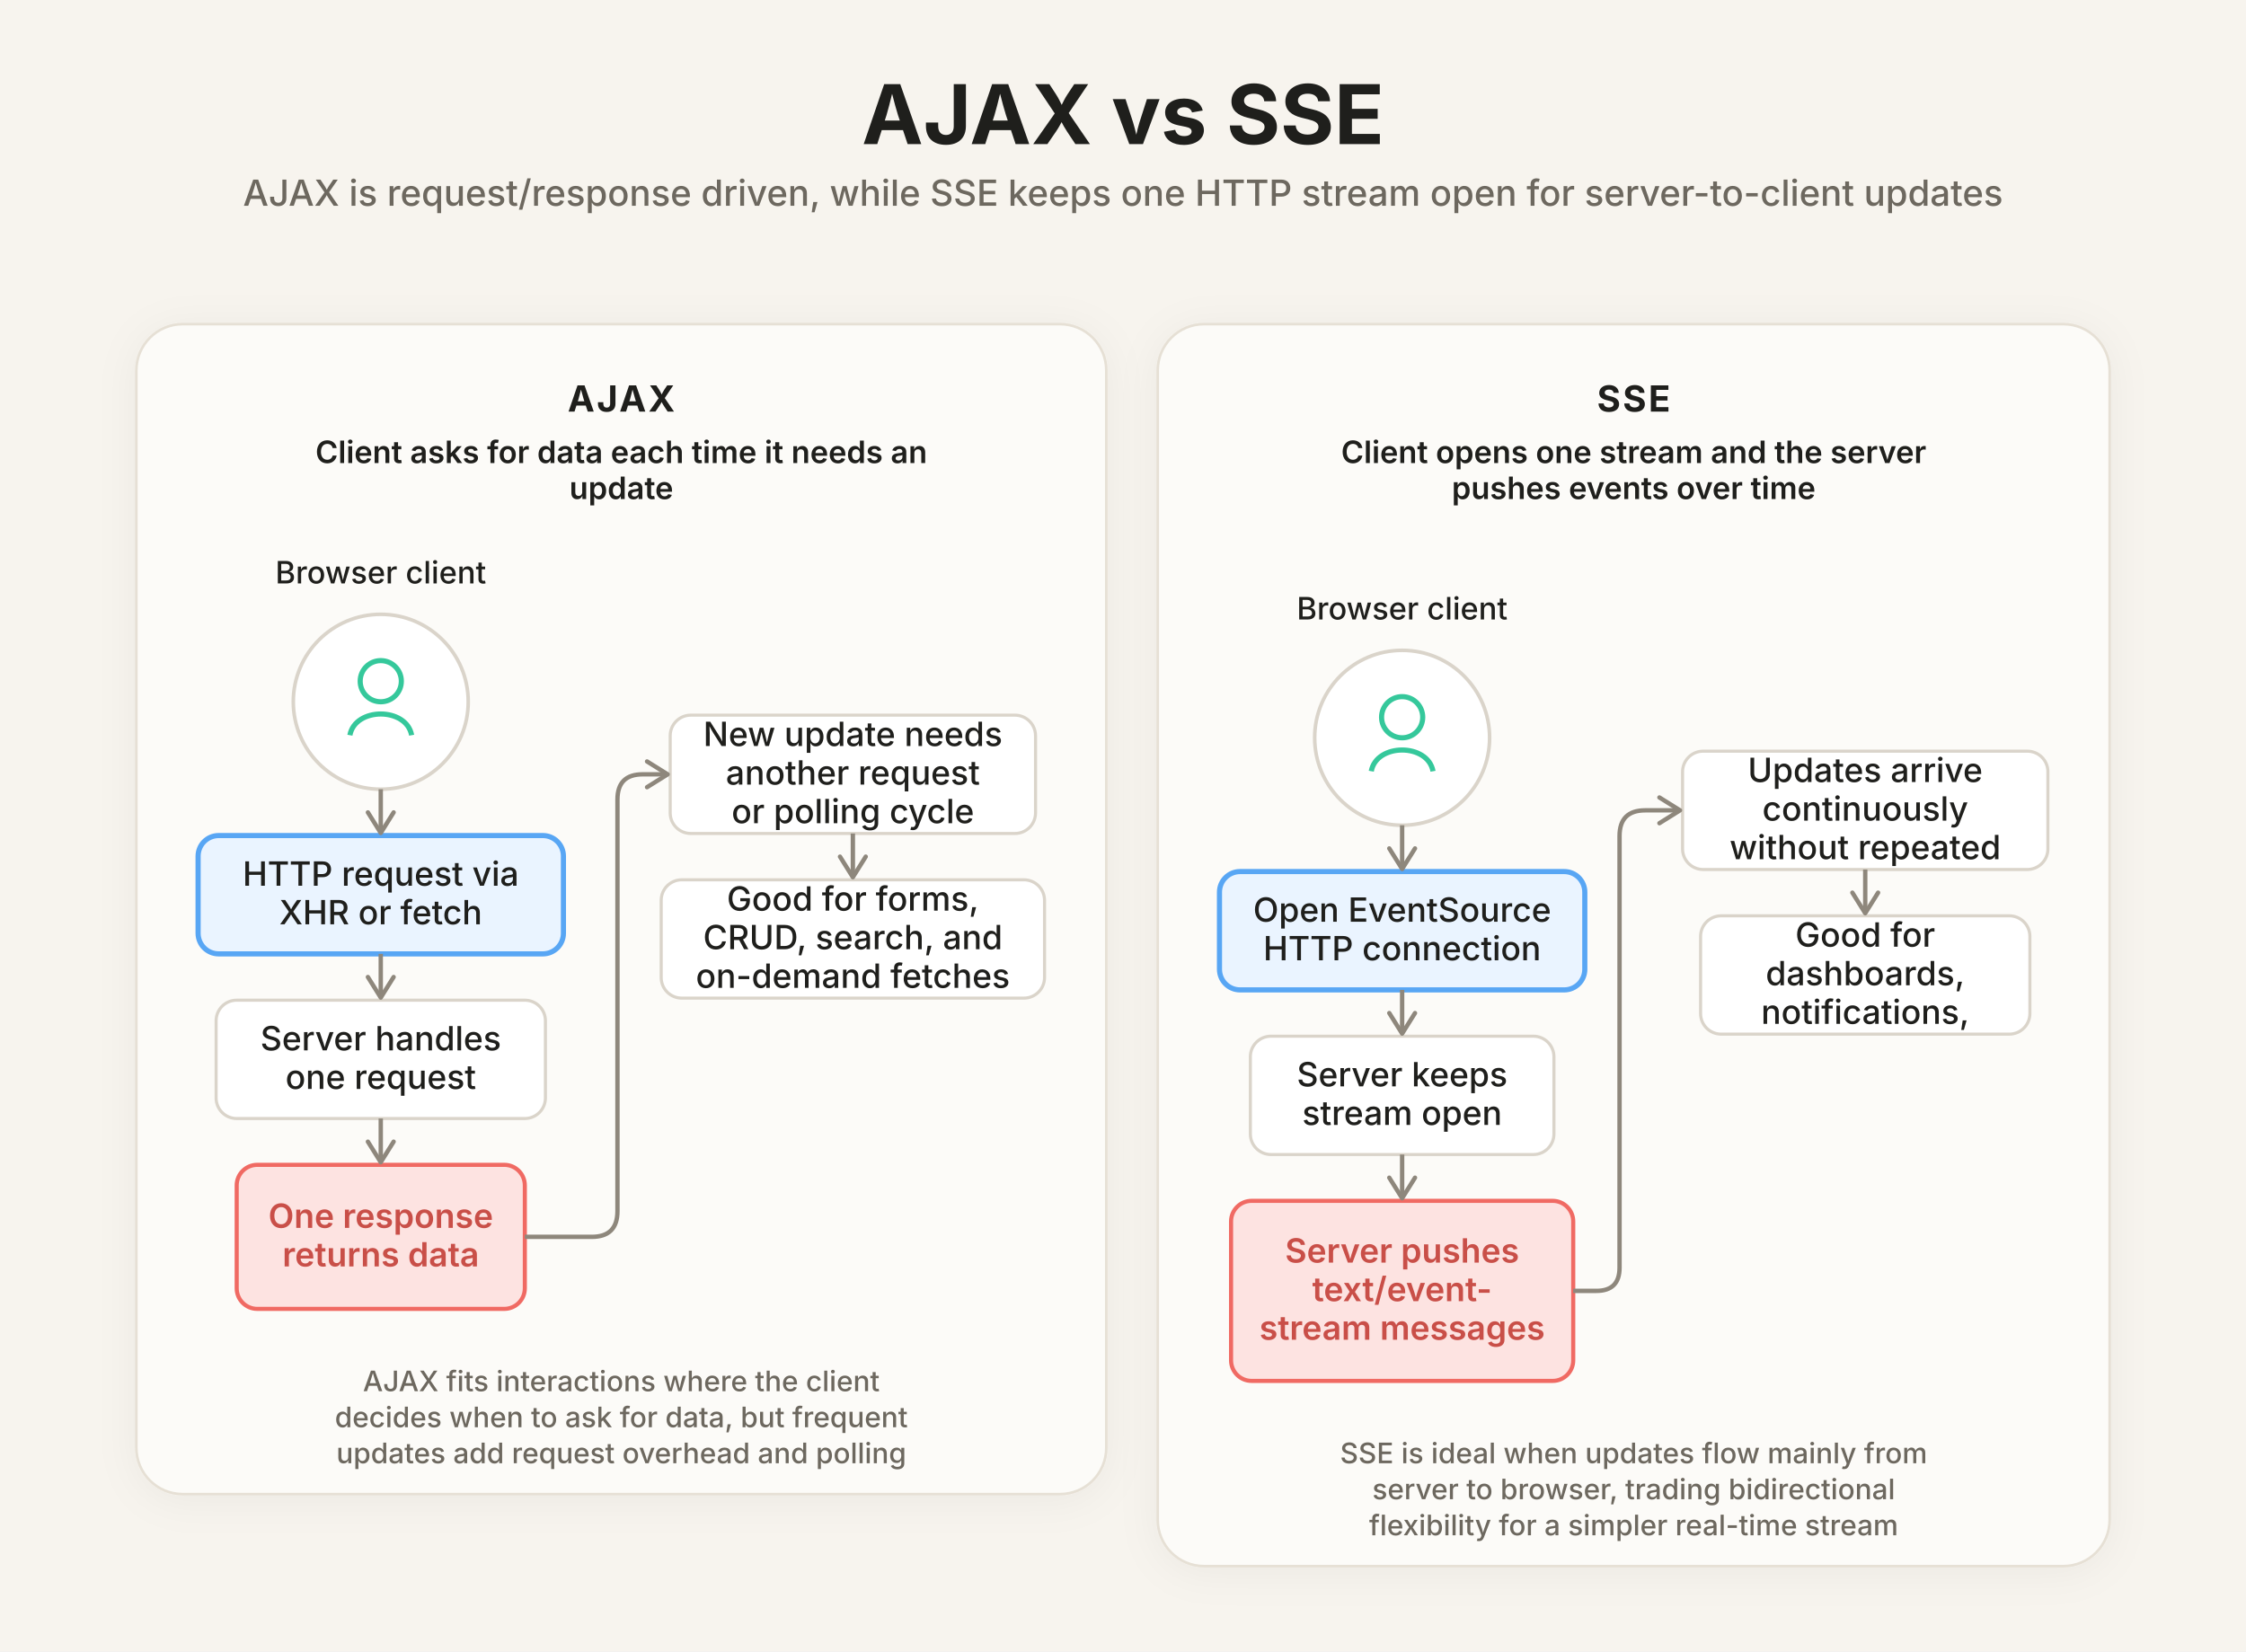
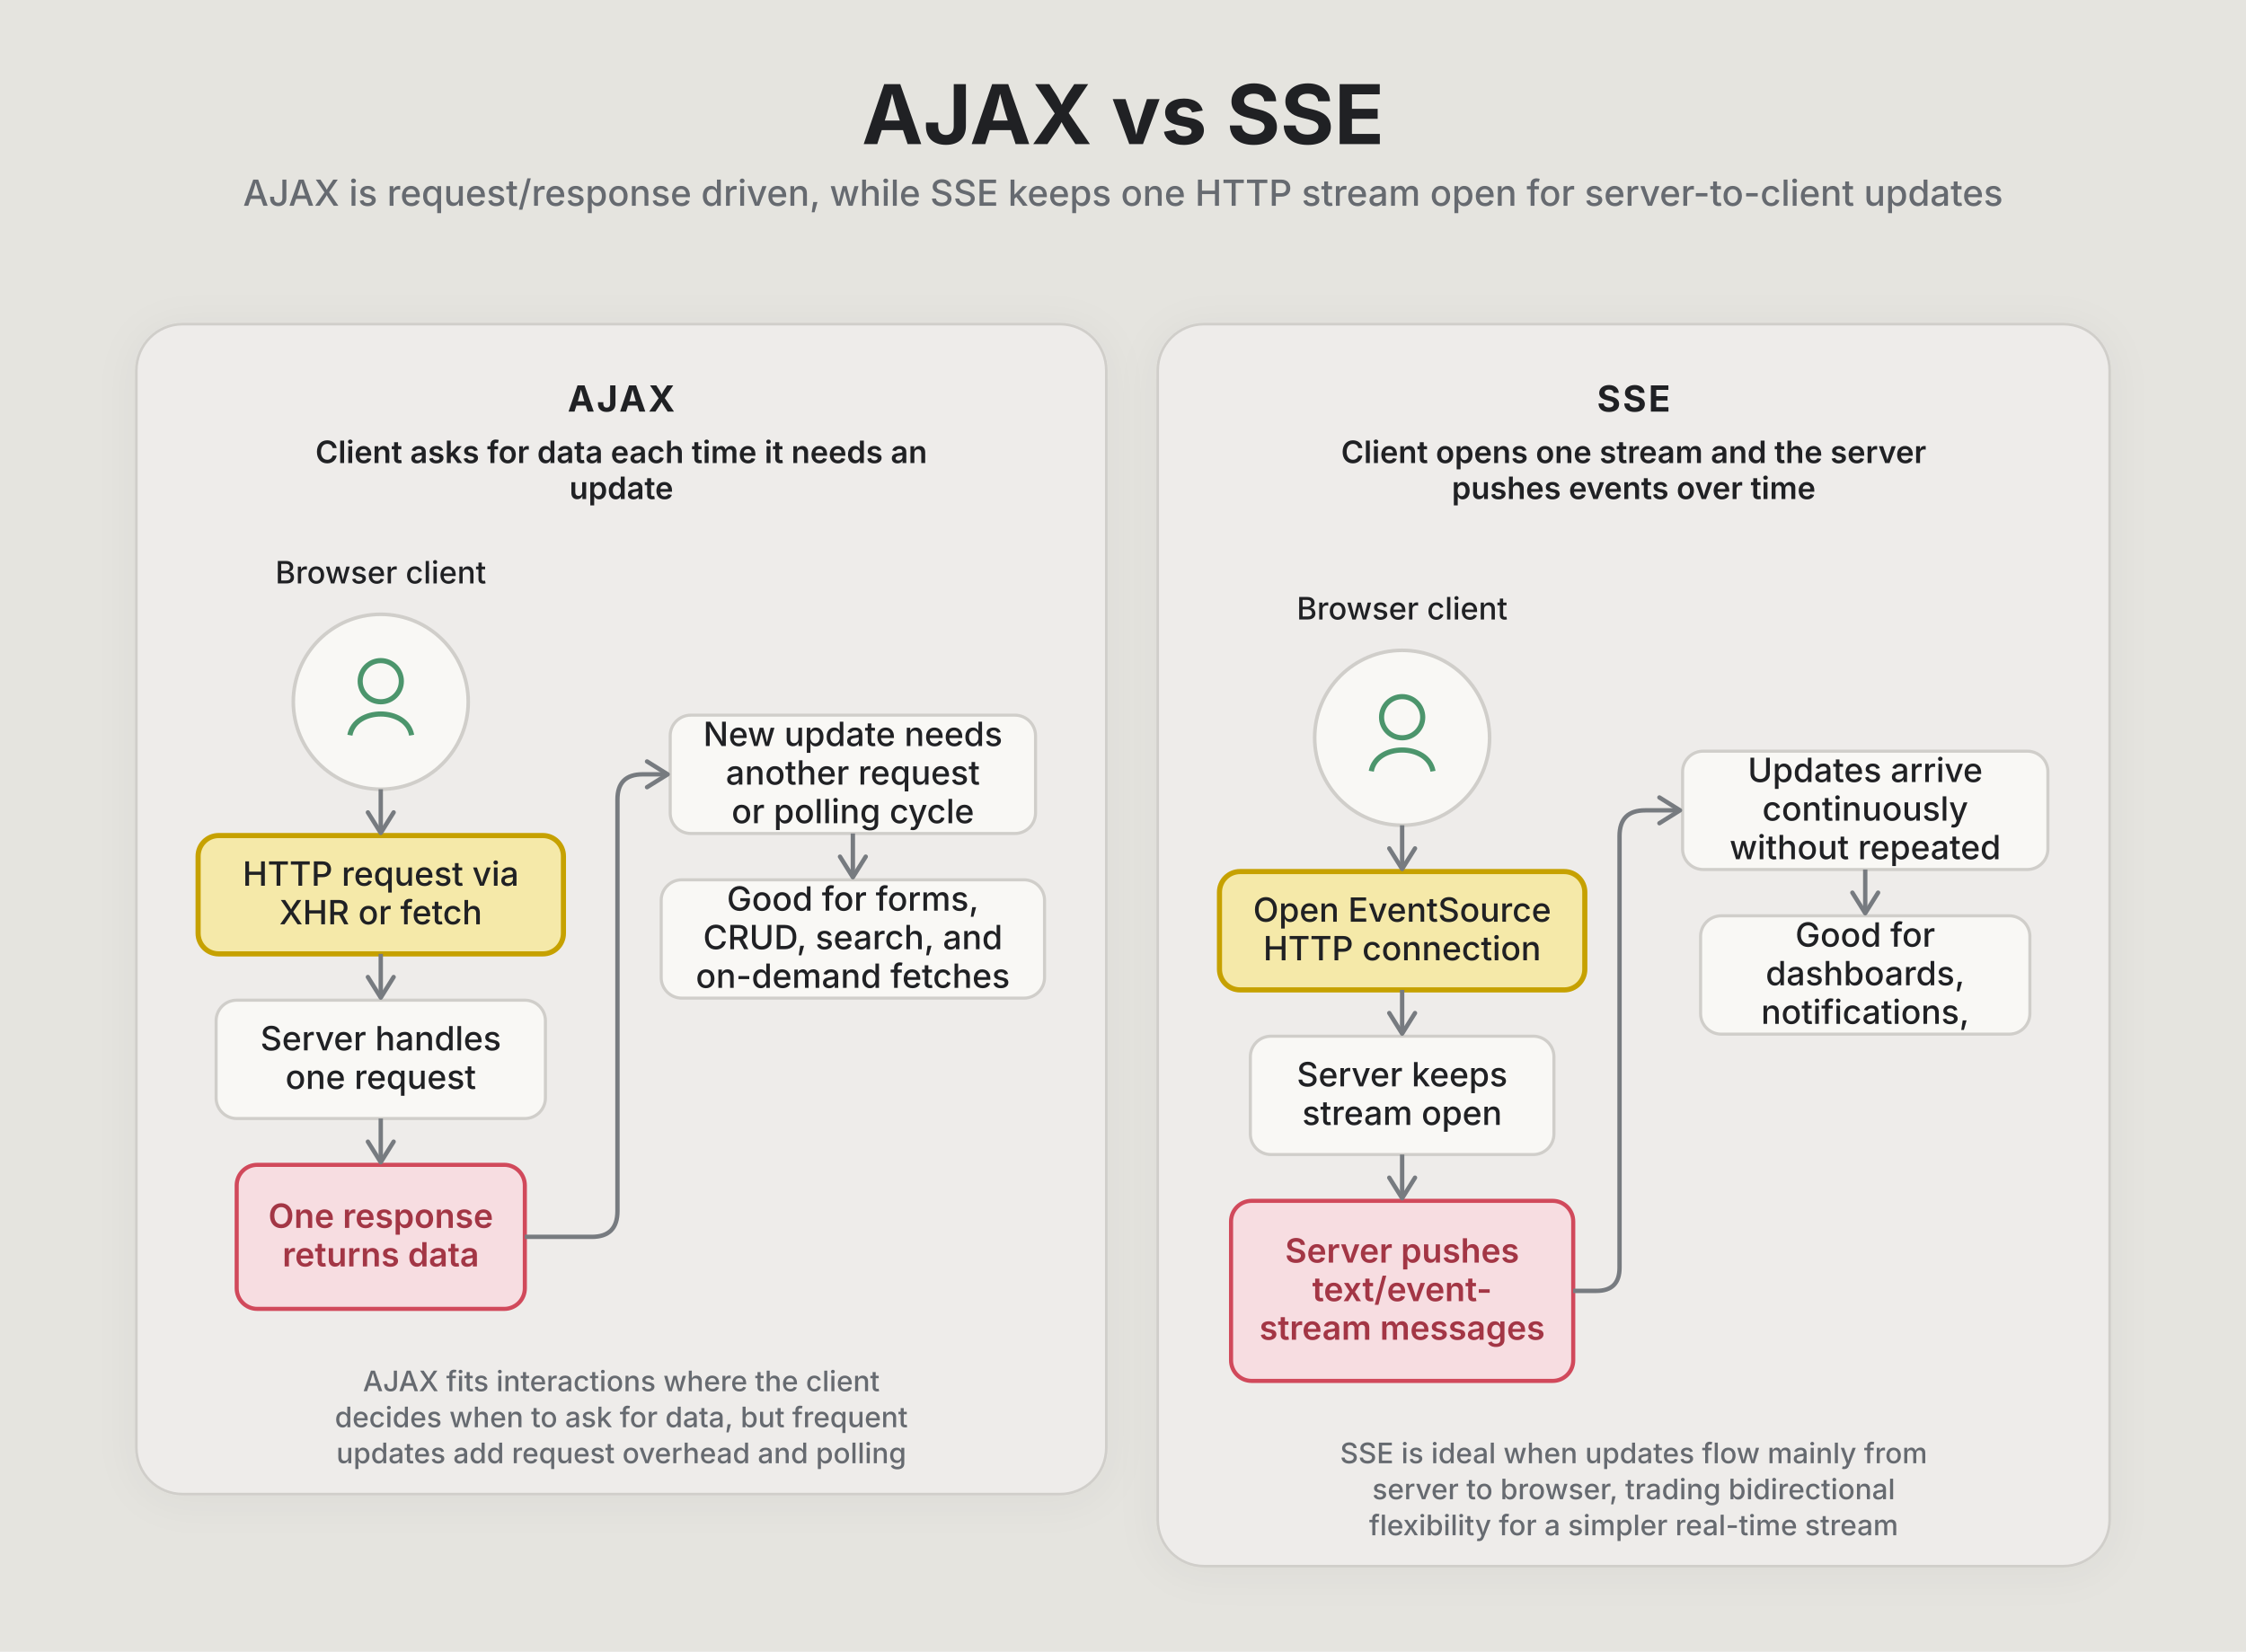
<svg xmlns="http://www.w3.org/2000/svg" width="873" height="642" viewBox="0 0 873 642" role="img" aria-label="AJAX vs SSE">
  <defs>
    <filter id="panelShadow" x="-10%" y="-10%" width="120%" height="140%">
      <feDropShadow dx="0" dy="2" stdDeviation="8" flood-color="rgba(0,0,0,0.05)" />
    </filter>
-     <marker id="arrow" viewBox="0 0 11 12" markerWidth="11" markerHeight="12" refX="9.5" refY="6" orient="auto" markerUnits="userSpaceOnUse" overflow="visible">
-       <path d="M 1.5 1.0 L 9.5 6 L 1.5 11.0" fill="none" stroke="#8E877C" stroke-width="1.7" stroke-linecap="round" stroke-linejoin="round" />
+     <marker id="arrow-graphite-citrus" viewBox="0 0 11 12" markerWidth="11" markerHeight="12" refX="9.5" refY="6" orient="auto" markerUnits="userSpaceOnUse" overflow="visible">
+       <path d="M 1.5 1.0 L 9.5 6 L 1.5 11.0" fill="none" stroke="#777B80" stroke-width="1.7" stroke-linecap="round" stroke-linejoin="round" />
    </marker>
  </defs>
-   <rect width="873" height="642" fill="#F7F4EE" />
-   <text x="436.5" y="56" text-anchor="middle" font-family="Inter, ui-sans-serif, system-ui, sans-serif" font-size="32" font-weight="700" fill="#1F1F1C">AJAX vs SSE</text>
-   <text x="436.5" y="80" text-anchor="middle" font-family="Inter, ui-sans-serif, system-ui, sans-serif" font-size="14" font-weight="500" fill="#6D685F">AJAX is request/response driven, while SSE keeps one HTTP stream open for server-to-client updates</text>
-   <rect x="53.0" y="126.0" width="377.0" height="454.8" rx="18" fill="#FCFBF8" stroke="#E6E0D5" filter="url(#panelShadow)" />
-   <text x="241.5" y="160.0" text-anchor="middle" font-family="Inter, ui-sans-serif, system-ui, sans-serif" font-size="14" font-weight="700" letter-spacing="0.06em" fill="#1F1F1C">AJAX</text>
-   <text x="241.5" y="180.0" text-anchor="middle" font-family="Inter, ui-sans-serif, system-ui, sans-serif" font-size="12" font-weight="600" fill="#1F1F1C">Client asks for data each time it needs an</text>
-   <text x="241.5" y="194.0" text-anchor="middle" font-family="Inter, ui-sans-serif, system-ui, sans-serif" font-size="12" font-weight="600" fill="#1F1F1C">update</text>
-   <text x="241.5" y="540.8" text-anchor="middle" font-family="Inter, ui-sans-serif, system-ui, sans-serif" font-size="11" font-weight="500" fill="#6D685F">AJAX fits interactions where the client</text>
-   <text x="241.5" y="554.8" text-anchor="middle" font-family="Inter, ui-sans-serif, system-ui, sans-serif" font-size="11" font-weight="500" fill="#6D685F">decides when to ask for data, but frequent</text>
-   <text x="241.5" y="568.8" text-anchor="middle" font-family="Inter, ui-sans-serif, system-ui, sans-serif" font-size="11" font-weight="500" fill="#6D685F">updates add request overhead and polling</text>
-   <rect x="450.0" y="126.0" width="370.0" height="482.8" rx="18" fill="#FCFBF8" stroke="#E6E0D5" filter="url(#panelShadow)" />
-   <text x="635.0" y="160.0" text-anchor="middle" font-family="Inter, ui-sans-serif, system-ui, sans-serif" font-size="14" font-weight="700" letter-spacing="0.06em" fill="#1F1F1C">SSE</text>
-   <text x="635.0" y="180.0" text-anchor="middle" font-family="Inter, ui-sans-serif, system-ui, sans-serif" font-size="12" font-weight="600" fill="#1F1F1C">Client opens one stream and the server</text>
-   <text x="635.0" y="194.0" text-anchor="middle" font-family="Inter, ui-sans-serif, system-ui, sans-serif" font-size="12" font-weight="600" fill="#1F1F1C">pushes events over time</text>
-   <text x="635.0" y="568.8" text-anchor="middle" font-family="Inter, ui-sans-serif, system-ui, sans-serif" font-size="11" font-weight="500" fill="#6D685F">SSE is ideal when updates flow mainly from</text>
-   <text x="635.0" y="582.8" text-anchor="middle" font-family="Inter, ui-sans-serif, system-ui, sans-serif" font-size="11" font-weight="500" fill="#6D685F">server to browser, trading bidirectional</text>
-   <text x="635.0" y="596.8" text-anchor="middle" font-family="Inter, ui-sans-serif, system-ui, sans-serif" font-size="11" font-weight="500" fill="#6D685F">flexibility for a simpler real-time stream</text>
-   <circle cx="148.0" cy="272.8" r="34.0" fill="#FFFFFF" stroke="#DAD4CA" stroke-width="1.4" />
-   <circle cx="148.0" cy="264.8" r="8" fill="none" stroke="#35C89B" stroke-width="2" />
-   <path d="M 136.0 285.8 C 138.0 274.8, 158.0 274.8, 160.0 285.8" fill="none" stroke="#35C89B" stroke-width="2" />
-   <text x="148.0" y="226.8" text-anchor="middle" font-family="Inter, ui-sans-serif, system-ui, sans-serif" font-size="12" font-weight="500" fill="#1F1F1C">Browser client</text>
-   <circle cx="545.0" cy="286.8" r="34.0" fill="#FFFFFF" stroke="#DAD4CA" stroke-width="1.4" />
-   <circle cx="545.0" cy="278.8" r="8" fill="none" stroke="#35C89B" stroke-width="2" />
-   <path d="M 533.0 299.8 C 535.0 288.8, 555.0 288.8, 557.0 299.8" fill="none" stroke="#35C89B" stroke-width="2" />
-   <text x="545.0" y="240.8" text-anchor="middle" font-family="Inter, ui-sans-serif, system-ui, sans-serif" font-size="12" font-weight="500" fill="#1F1F1C">Browser client</text>
-   <rect x="260.5" y="278.0" width="142.0" height="46.0" rx="8" fill="#FFFFFF" stroke="#DAD4CA" stroke-width="1.2" />
-   <text x="331.5" y="290.0" text-anchor="middle" font-family="Inter, ui-sans-serif, system-ui, sans-serif" font-size="13" font-weight="500" fill="#1F1F1C">New update needs</text>
-   <text x="331.5" y="305.0" text-anchor="middle" font-family="Inter, ui-sans-serif, system-ui, sans-serif" font-size="13" font-weight="500" fill="#1F1F1C">another request</text>
-   <text x="331.5" y="320.0" text-anchor="middle" font-family="Inter, ui-sans-serif, system-ui, sans-serif" font-size="13" font-weight="500" fill="#1F1F1C">or polling cycle</text>
-   <rect x="654.0" y="292.0" width="142.0" height="46.0" rx="8" fill="#FFFFFF" stroke="#DAD4CA" stroke-width="1.2" />
-   <text x="725.0" y="304.0" text-anchor="middle" font-family="Inter, ui-sans-serif, system-ui, sans-serif" font-size="13" font-weight="500" fill="#1F1F1C">Updates arrive</text>
-   <text x="725.0" y="319.0" text-anchor="middle" font-family="Inter, ui-sans-serif, system-ui, sans-serif" font-size="13" font-weight="500" fill="#1F1F1C">continuously</text>
-   <text x="725.0" y="334.0" text-anchor="middle" font-family="Inter, ui-sans-serif, system-ui, sans-serif" font-size="13" font-weight="500" fill="#1F1F1C">without repeated</text>
-   <rect x="77.0" y="324.8" width="142.0" height="46.0" rx="8" fill="#EAF4FF" stroke="#58A6F4" stroke-width="2" />
-   <text x="148.0" y="344.3" text-anchor="middle" font-family="Inter, ui-sans-serif, system-ui, sans-serif" font-size="13" font-weight="500" fill="#1F1F1C">HTTP request via</text>
-   <text x="148.0" y="359.3" text-anchor="middle" font-family="Inter, ui-sans-serif, system-ui, sans-serif" font-size="13" font-weight="500" fill="#1F1F1C">XHR or fetch</text>
-   <rect x="474.0" y="338.8" width="142.0" height="46.0" rx="8" fill="#EAF4FF" stroke="#58A6F4" stroke-width="2" />
-   <text x="545.0" y="358.3" text-anchor="middle" font-family="Inter, ui-sans-serif, system-ui, sans-serif" font-size="13" font-weight="500" fill="#1F1F1C">Open EventSource</text>
-   <text x="545.0" y="373.3" text-anchor="middle" font-family="Inter, ui-sans-serif, system-ui, sans-serif" font-size="13" font-weight="500" fill="#1F1F1C">HTTP connection</text>
-   <rect x="257.0" y="342.0" width="149.0" height="46.0" rx="8" fill="#FFFFFF" stroke="#DAD4CA" stroke-width="1.2" />
-   <text x="331.5" y="354.0" text-anchor="middle" font-family="Inter, ui-sans-serif, system-ui, sans-serif" font-size="13" font-weight="500" fill="#1F1F1C">Good for forms,</text>
-   <text x="331.5" y="369.0" text-anchor="middle" font-family="Inter, ui-sans-serif, system-ui, sans-serif" font-size="13" font-weight="500" fill="#1F1F1C">CRUD, search, and</text>
-   <text x="331.5" y="384.0" text-anchor="middle" font-family="Inter, ui-sans-serif, system-ui, sans-serif" font-size="13" font-weight="500" fill="#1F1F1C">on-demand fetches</text>
-   <rect x="661.0" y="356.0" width="128.0" height="46.0" rx="8" fill="#FFFFFF" stroke="#DAD4CA" stroke-width="1.2" />
-   <text x="725.0" y="368.0" text-anchor="middle" font-family="Inter, ui-sans-serif, system-ui, sans-serif" font-size="13" font-weight="500" fill="#1F1F1C">Good for</text>
-   <text x="725.0" y="383.0" text-anchor="middle" font-family="Inter, ui-sans-serif, system-ui, sans-serif" font-size="13" font-weight="500" fill="#1F1F1C">dashboards,</text>
-   <text x="725.0" y="398.0" text-anchor="middle" font-family="Inter, ui-sans-serif, system-ui, sans-serif" font-size="13" font-weight="500" fill="#1F1F1C">notifications,</text>
-   <rect x="84.0" y="388.8" width="128.0" height="46.0" rx="8" fill="#FFFFFF" stroke="#DAD4CA" stroke-width="1.2" />
-   <text x="148.0" y="408.3" text-anchor="middle" font-family="Inter, ui-sans-serif, system-ui, sans-serif" font-size="13" font-weight="500" fill="#1F1F1C">Server handles</text>
-   <text x="148.0" y="423.3" text-anchor="middle" font-family="Inter, ui-sans-serif, system-ui, sans-serif" font-size="13" font-weight="500" fill="#1F1F1C">one request</text>
-   <rect x="486.0" y="402.8" width="118.0" height="46.0" rx="8" fill="#FFFFFF" stroke="#DAD4CA" stroke-width="1.2" />
-   <text x="545.0" y="422.3" text-anchor="middle" font-family="Inter, ui-sans-serif, system-ui, sans-serif" font-size="13" font-weight="500" fill="#1F1F1C">Server keeps</text>
-   <text x="545.0" y="437.3" text-anchor="middle" font-family="Inter, ui-sans-serif, system-ui, sans-serif" font-size="13" font-weight="500" fill="#1F1F1C">stream open</text>
-   <rect x="92.0" y="452.8" width="112.0" height="56.0" rx="8" fill="#FDE3E1" stroke="#F06A63" stroke-width="1.6" />
-   <text x="148.0" y="477.3" text-anchor="middle" font-family="Inter, ui-sans-serif, system-ui, sans-serif" font-size="13" font-weight="600" fill="#C94F48">One response</text>
-   <text x="148.0" y="492.3" text-anchor="middle" font-family="Inter, ui-sans-serif, system-ui, sans-serif" font-size="13" font-weight="600" fill="#C94F48">returns data</text>
-   <rect x="478.5" y="466.8" width="133.0" height="70.0" rx="8" fill="#FDE3E1" stroke="#F06A63" stroke-width="1.6" />
-   <text x="545.0" y="490.8" text-anchor="middle" font-family="Inter, ui-sans-serif, system-ui, sans-serif" font-size="13" font-weight="600" fill="#C94F48">Server pushes</text>
-   <text x="545.0" y="505.8" text-anchor="middle" font-family="Inter, ui-sans-serif, system-ui, sans-serif" font-size="13" font-weight="600" fill="#C94F48">text/event-</text>
-   <text x="545.0" y="520.8" text-anchor="middle" font-family="Inter, ui-sans-serif, system-ui, sans-serif" font-size="13" font-weight="600" fill="#C94F48">stream messages</text>
-   <path d="M 148.0 306.8 L 148.0 323.8" fill="none" stroke="#8E877C" stroke-width="1.7" marker-end="url(#arrow)" />
-   <path d="M 148.0 370.8 L 148.0 387.8" fill="none" stroke="#8E877C" stroke-width="1.7" marker-end="url(#arrow)" />
-   <path d="M 148.0 434.8 L 148.0 451.8" fill="none" stroke="#8E877C" stroke-width="1.7" marker-end="url(#arrow)" />
-   <path d="M 204.0 480.8 L 230.0 480.8 Q 240.0 480.8 240.0 470.8 L 240.0 310.8 Q 240.0 301.0 249.8 301.0 L 259.5 301.0" fill="none" stroke="#8E877C" stroke-width="1.7" marker-end="url(#arrow)" />
-   <path d="M 331.5 324.0 L 331.5 341.0" fill="none" stroke="#8E877C" stroke-width="1.7" marker-end="url(#arrow)" />
-   <path d="M 545.0 320.8 L 545.0 337.8" fill="none" stroke="#8E877C" stroke-width="1.7" marker-end="url(#arrow)" />
-   <path d="M 545.0 384.8 L 545.0 401.8" fill="none" stroke="#8E877C" stroke-width="1.7" marker-end="url(#arrow)" />
-   <path d="M 545.0 448.8 L 545.0 465.8" fill="none" stroke="#8E877C" stroke-width="1.7" marker-end="url(#arrow)" />
-   <path d="M 611.5 501.8 L 620.5 501.8 Q 629.5 501.8 629.5 492.8 L 629.5 325.0 Q 629.5 315.0 639.5 315.0 L 653.0 315.0" fill="none" stroke="#8E877C" stroke-width="1.7" marker-end="url(#arrow)" />
-   <path d="M 725.0 338.0 L 725.0 355.0" fill="none" stroke="#8E877C" stroke-width="1.7" marker-end="url(#arrow)" />
+   <rect width="873" height="642" fill="#E5E4DF" />
+   <text x="436.5" y="56" text-anchor="middle" font-family="Inter, ui-sans-serif, system-ui, sans-serif" font-size="32" font-weight="700" fill="#202124">AJAX vs SSE</text>
+   <text x="436.5" y="80" text-anchor="middle" font-family="Inter, ui-sans-serif, system-ui, sans-serif" font-size="14" font-weight="500" fill="#666A70">AJAX is request/response driven, while SSE keeps one HTTP stream open for server-to-client updates</text>
+   <rect x="53.0" y="126.0" width="377.0" height="454.8" rx="18" fill="#EEECEA" stroke="#D0CECA" filter="url(#panelShadow)" />
+   <text x="241.5" y="160.0" text-anchor="middle" font-family="Inter, ui-sans-serif, system-ui, sans-serif" font-size="14" font-weight="700" letter-spacing="0.06em" fill="#202124">AJAX</text>
+   <text x="241.5" y="180.0" text-anchor="middle" font-family="Inter, ui-sans-serif, system-ui, sans-serif" font-size="12" font-weight="600" fill="#202124">Client asks for data each time it needs an</text>
+   <text x="241.5" y="194.0" text-anchor="middle" font-family="Inter, ui-sans-serif, system-ui, sans-serif" font-size="12" font-weight="600" fill="#202124">update</text>
+   <text x="241.5" y="540.8" text-anchor="middle" font-family="Inter, ui-sans-serif, system-ui, sans-serif" font-size="11" font-weight="500" fill="#666A70">AJAX fits interactions where the client</text>
+   <text x="241.5" y="554.8" text-anchor="middle" font-family="Inter, ui-sans-serif, system-ui, sans-serif" font-size="11" font-weight="500" fill="#666A70">decides when to ask for data, but frequent</text>
+   <text x="241.5" y="568.8" text-anchor="middle" font-family="Inter, ui-sans-serif, system-ui, sans-serif" font-size="11" font-weight="500" fill="#666A70">updates add request overhead and polling</text>
+   <rect x="450.0" y="126.0" width="370.0" height="482.8" rx="18" fill="#EEECEA" stroke="#D0CECA" filter="url(#panelShadow)" />
+   <text x="635.0" y="160.0" text-anchor="middle" font-family="Inter, ui-sans-serif, system-ui, sans-serif" font-size="14" font-weight="700" letter-spacing="0.06em" fill="#202124">SSE</text>
+   <text x="635.0" y="180.0" text-anchor="middle" font-family="Inter, ui-sans-serif, system-ui, sans-serif" font-size="12" font-weight="600" fill="#202124">Client opens one stream and the server</text>
+   <text x="635.0" y="194.0" text-anchor="middle" font-family="Inter, ui-sans-serif, system-ui, sans-serif" font-size="12" font-weight="600" fill="#202124">pushes events over time</text>
+   <text x="635.0" y="568.8" text-anchor="middle" font-family="Inter, ui-sans-serif, system-ui, sans-serif" font-size="11" font-weight="500" fill="#666A70">SSE is ideal when updates flow mainly from</text>
+   <text x="635.0" y="582.8" text-anchor="middle" font-family="Inter, ui-sans-serif, system-ui, sans-serif" font-size="11" font-weight="500" fill="#666A70">server to browser, trading bidirectional</text>
+   <text x="635.0" y="596.8" text-anchor="middle" font-family="Inter, ui-sans-serif, system-ui, sans-serif" font-size="11" font-weight="500" fill="#666A70">flexibility for a simpler real-time stream</text>
+   <circle cx="148.0" cy="272.8" r="34.0" fill="#F9F8F5" stroke="#D0CECA" stroke-width="1.4" />
+   <circle cx="148.0" cy="264.8" r="8" fill="none" stroke="#4C956C" stroke-width="2" />
+   <path d="M 136.0 285.8 C 138.0 274.8, 158.0 274.8, 160.0 285.8" fill="none" stroke="#4C956C" stroke-width="2" />
+   <text x="148.0" y="226.8" text-anchor="middle" font-family="Inter, ui-sans-serif, system-ui, sans-serif" font-size="12" font-weight="500" fill="#202124">Browser client</text>
+   <circle cx="545.0" cy="286.8" r="34.0" fill="#F9F8F5" stroke="#D0CECA" stroke-width="1.4" />
+   <circle cx="545.0" cy="278.8" r="8" fill="none" stroke="#4C956C" stroke-width="2" />
+   <path d="M 533.0 299.8 C 535.0 288.8, 555.0 288.8, 557.0 299.8" fill="none" stroke="#4C956C" stroke-width="2" />
+   <text x="545.0" y="240.8" text-anchor="middle" font-family="Inter, ui-sans-serif, system-ui, sans-serif" font-size="12" font-weight="500" fill="#202124">Browser client</text>
+   <rect x="260.5" y="278.0" width="142.0" height="46.0" rx="8" fill="#F9F8F5" stroke="#D0CECA" stroke-width="1.2" />
+   <text x="331.5" y="290.0" text-anchor="middle" font-family="Inter, ui-sans-serif, system-ui, sans-serif" font-size="13" font-weight="500" fill="#202124">New update needs</text>
+   <text x="331.5" y="305.0" text-anchor="middle" font-family="Inter, ui-sans-serif, system-ui, sans-serif" font-size="13" font-weight="500" fill="#202124">another request</text>
+   <text x="331.5" y="320.0" text-anchor="middle" font-family="Inter, ui-sans-serif, system-ui, sans-serif" font-size="13" font-weight="500" fill="#202124">or polling cycle</text>
+   <rect x="654.0" y="292.0" width="142.0" height="46.0" rx="8" fill="#F9F8F5" stroke="#D0CECA" stroke-width="1.2" />
+   <text x="725.0" y="304.0" text-anchor="middle" font-family="Inter, ui-sans-serif, system-ui, sans-serif" font-size="13" font-weight="500" fill="#202124">Updates arrive</text>
+   <text x="725.0" y="319.0" text-anchor="middle" font-family="Inter, ui-sans-serif, system-ui, sans-serif" font-size="13" font-weight="500" fill="#202124">continuously</text>
+   <text x="725.0" y="334.0" text-anchor="middle" font-family="Inter, ui-sans-serif, system-ui, sans-serif" font-size="13" font-weight="500" fill="#202124">without repeated</text>
+   <rect x="77.0" y="324.8" width="142.0" height="46.0" rx="8" fill="#F5E9A9" stroke="#C6A100" stroke-width="2" />
+   <text x="148.0" y="344.3" text-anchor="middle" font-family="Inter, ui-sans-serif, system-ui, sans-serif" font-size="13" font-weight="500" fill="#202124">HTTP request via</text>
+   <text x="148.0" y="359.3" text-anchor="middle" font-family="Inter, ui-sans-serif, system-ui, sans-serif" font-size="13" font-weight="500" fill="#202124">XHR or fetch</text>
+   <rect x="474.0" y="338.8" width="142.0" height="46.0" rx="8" fill="#F5E9A9" stroke="#C6A100" stroke-width="2" />
+   <text x="545.0" y="358.3" text-anchor="middle" font-family="Inter, ui-sans-serif, system-ui, sans-serif" font-size="13" font-weight="500" fill="#202124">Open EventSource</text>
+   <text x="545.0" y="373.3" text-anchor="middle" font-family="Inter, ui-sans-serif, system-ui, sans-serif" font-size="13" font-weight="500" fill="#202124">HTTP connection</text>
+   <rect x="257.0" y="342.0" width="149.0" height="46.0" rx="8" fill="#F9F8F5" stroke="#D0CECA" stroke-width="1.2" />
+   <text x="331.5" y="354.0" text-anchor="middle" font-family="Inter, ui-sans-serif, system-ui, sans-serif" font-size="13" font-weight="500" fill="#202124">Good for forms,</text>
+   <text x="331.5" y="369.0" text-anchor="middle" font-family="Inter, ui-sans-serif, system-ui, sans-serif" font-size="13" font-weight="500" fill="#202124">CRUD, search, and</text>
+   <text x="331.5" y="384.0" text-anchor="middle" font-family="Inter, ui-sans-serif, system-ui, sans-serif" font-size="13" font-weight="500" fill="#202124">on-demand fetches</text>
+   <rect x="661.0" y="356.0" width="128.0" height="46.0" rx="8" fill="#F9F8F5" stroke="#D0CECA" stroke-width="1.2" />
+   <text x="725.0" y="368.0" text-anchor="middle" font-family="Inter, ui-sans-serif, system-ui, sans-serif" font-size="13" font-weight="500" fill="#202124">Good for</text>
+   <text x="725.0" y="383.0" text-anchor="middle" font-family="Inter, ui-sans-serif, system-ui, sans-serif" font-size="13" font-weight="500" fill="#202124">dashboards,</text>
+   <text x="725.0" y="398.0" text-anchor="middle" font-family="Inter, ui-sans-serif, system-ui, sans-serif" font-size="13" font-weight="500" fill="#202124">notifications,</text>
+   <rect x="84.0" y="388.8" width="128.0" height="46.0" rx="8" fill="#F9F8F5" stroke="#D0CECA" stroke-width="1.2" />
+   <text x="148.0" y="408.3" text-anchor="middle" font-family="Inter, ui-sans-serif, system-ui, sans-serif" font-size="13" font-weight="500" fill="#202124">Server handles</text>
+   <text x="148.0" y="423.3" text-anchor="middle" font-family="Inter, ui-sans-serif, system-ui, sans-serif" font-size="13" font-weight="500" fill="#202124">one request</text>
+   <rect x="486.0" y="402.8" width="118.0" height="46.0" rx="8" fill="#F9F8F5" stroke="#D0CECA" stroke-width="1.2" />
+   <text x="545.0" y="422.3" text-anchor="middle" font-family="Inter, ui-sans-serif, system-ui, sans-serif" font-size="13" font-weight="500" fill="#202124">Server keeps</text>
+   <text x="545.0" y="437.3" text-anchor="middle" font-family="Inter, ui-sans-serif, system-ui, sans-serif" font-size="13" font-weight="500" fill="#202124">stream open</text>
+   <rect x="92.0" y="452.8" width="112.0" height="56.0" rx="8" fill="#F7DDE1" stroke="#D1495B" stroke-width="1.6" />
+   <text x="148.0" y="477.3" text-anchor="middle" font-family="Inter, ui-sans-serif, system-ui, sans-serif" font-size="13" font-weight="600" fill="#A33645">One response</text>
+   <text x="148.0" y="492.3" text-anchor="middle" font-family="Inter, ui-sans-serif, system-ui, sans-serif" font-size="13" font-weight="600" fill="#A33645">returns data</text>
+   <rect x="478.5" y="466.8" width="133.0" height="70.0" rx="8" fill="#F7DDE1" stroke="#D1495B" stroke-width="1.6" />
+   <text x="545.0" y="490.8" text-anchor="middle" font-family="Inter, ui-sans-serif, system-ui, sans-serif" font-size="13" font-weight="600" fill="#A33645">Server pushes</text>
+   <text x="545.0" y="505.8" text-anchor="middle" font-family="Inter, ui-sans-serif, system-ui, sans-serif" font-size="13" font-weight="600" fill="#A33645">text/event-</text>
+   <text x="545.0" y="520.8" text-anchor="middle" font-family="Inter, ui-sans-serif, system-ui, sans-serif" font-size="13" font-weight="600" fill="#A33645">stream messages</text>
+   <path d="M 148.0 306.8 L 148.0 323.8" fill="none" stroke="#777B80" stroke-width="1.7" marker-end="url(#arrow-graphite-citrus)" />
+   <path d="M 148.0 370.8 L 148.0 387.8" fill="none" stroke="#777B80" stroke-width="1.7" marker-end="url(#arrow-graphite-citrus)" />
+   <path d="M 148.0 434.8 L 148.0 451.8" fill="none" stroke="#777B80" stroke-width="1.7" marker-end="url(#arrow-graphite-citrus)" />
+   <path d="M 204.0 480.8 L 230.0 480.8 Q 240.0 480.8 240.0 470.8 L 240.0 310.8 Q 240.0 301.0 249.8 301.0 L 259.5 301.0" fill="none" stroke="#777B80" stroke-width="1.7" marker-end="url(#arrow-graphite-citrus)" />
+   <path d="M 331.5 324.0 L 331.5 341.0" fill="none" stroke="#777B80" stroke-width="1.7" marker-end="url(#arrow-graphite-citrus)" />
+   <path d="M 545.0 320.8 L 545.0 337.8" fill="none" stroke="#777B80" stroke-width="1.7" marker-end="url(#arrow-graphite-citrus)" />
+   <path d="M 545.0 384.8 L 545.0 401.8" fill="none" stroke="#777B80" stroke-width="1.7" marker-end="url(#arrow-graphite-citrus)" />
+   <path d="M 545.0 448.8 L 545.0 465.8" fill="none" stroke="#777B80" stroke-width="1.7" marker-end="url(#arrow-graphite-citrus)" />
+   <path d="M 611.5 501.8 L 620.5 501.8 Q 629.5 501.8 629.5 492.8 L 629.5 325.0 Q 629.5 315.0 639.5 315.0 L 653.0 315.0" fill="none" stroke="#777B80" stroke-width="1.7" marker-end="url(#arrow-graphite-citrus)" />
+   <path d="M 725.0 338.0 L 725.0 355.0" fill="none" stroke="#777B80" stroke-width="1.7" marker-end="url(#arrow-graphite-citrus)" />
</svg>
